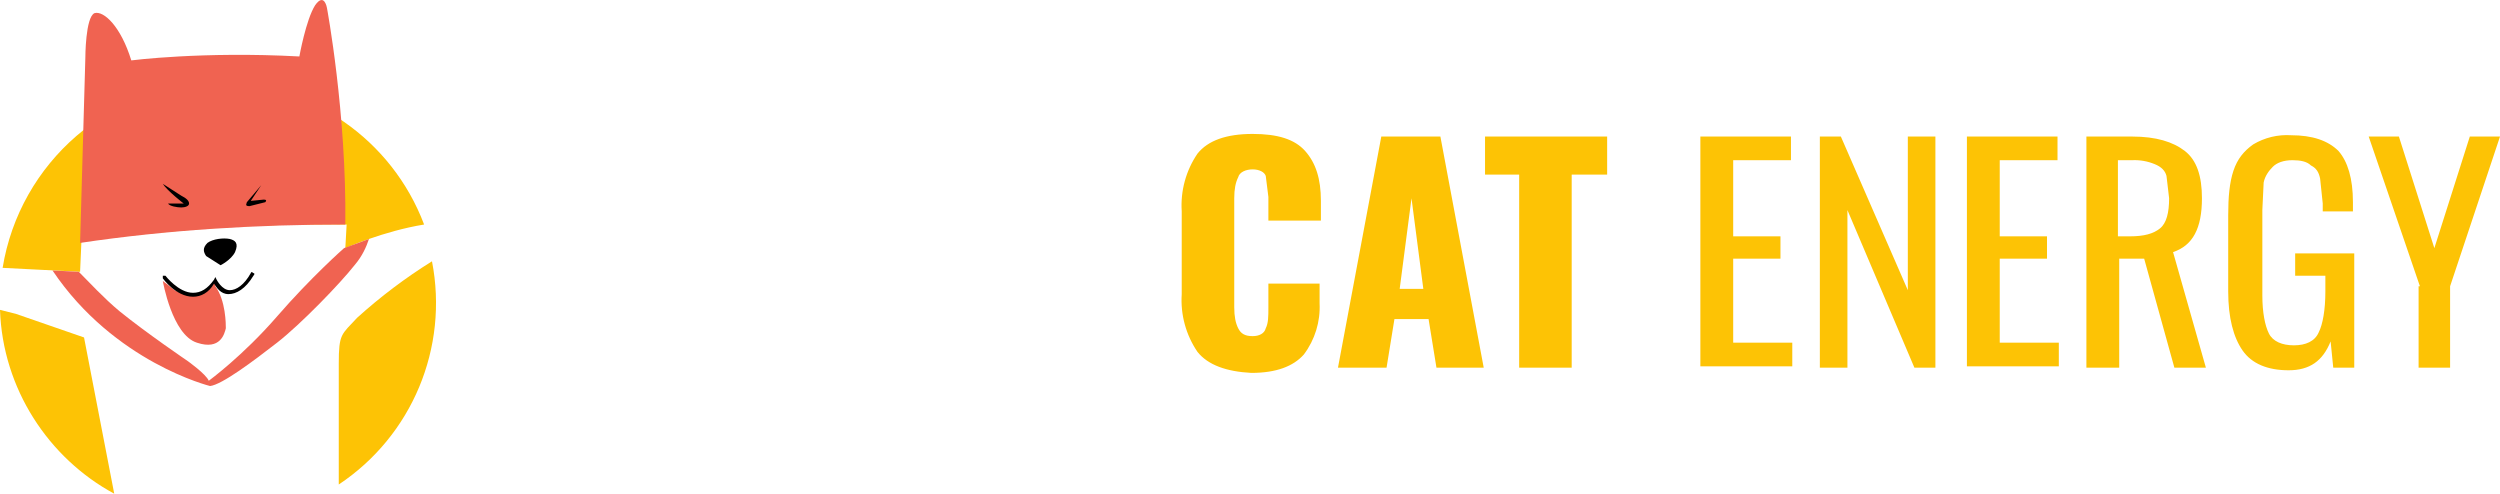
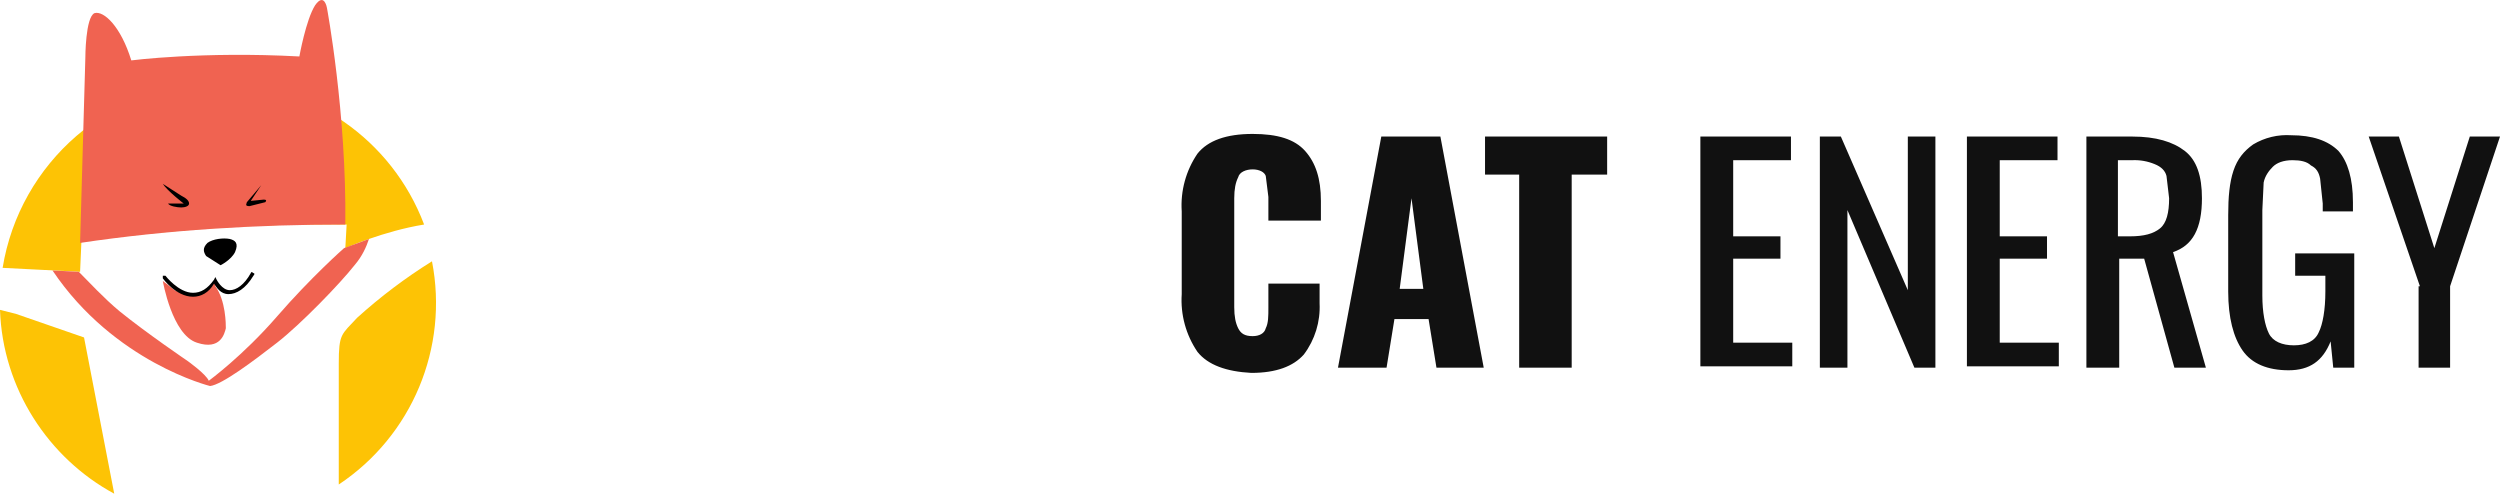
<svg xmlns="http://www.w3.org/2000/svg" id="Layer_2" viewBox="0 0 190.4 37.6">
  <style>.st0{fill:#fdc305}.st1{fill:#f06351}</style>
  <path class="st0" d="M6.1 20.7l.1-2.3c6.7-.9 13.4-1.4 20.2-1.3l-.1 1.8s2.9-1.3 6-1.8A16.7 16.7 0 0 0 16.7 6.3C8.4 6.3 1.5 12.4.2 20.4l5.9.3zM27.2 24.2c-1.2 1.3-1.4 1.2-1.4 3.5v9.2a16.6 16.6 0 0 0 7.1-17 40.3 40.3 0 0 0-5.7 4.3zM6.4 25.7l-5.2-1.8-1.2-.3c.2 6 3.7 11.3 8.7 14L6.4 25.7z" />
  <path class="st1" d="M26.3 17.1C26.4 8.6 24.9.6 24.9.6s-.2-1.2-.9-.2c-.7 1.1-1.2 3.9-1.2 3.9-7.4-.4-12.8.3-12.8.3C9.2 2 7.9.8 7.2 1c-.7.3-.7 3.4-.7 3.4l-.4 14.1c6.7-1 13.5-1.4 20.2-1.4z" />
  <path d="M12.4 14l1.4.9c.4.2.6.4.6.6 0 .2-.3.3-.6.3s-.9-.1-1-.3H14c.1.1-1.3-1-1.6-1.5zM19.9 14.1l-1.1 1.3c0 .1-.2.3.2.3l1.2-.3c.1-.1.1-.2-.1-.2l-1 .1.8-1.2s.1-.1 0 0zM16.8 20.2s.8-.4 1.1-1c.3-.7 0-.9-.4-1-.5-.1-1.3 0-1.7.3-.4.4-.3.7-.1 1l1.1.7z" />
  <path class="st1" d="M16.3 21.5s-.2.4-.5.6c-.2.2-.6.4-1 .4-.6 0-1.1-.2-1.5-.4l-.5-.4-.4-.3s.7 4.1 2.6 4.7c1.8.6 2.1-.7 2.2-1.1 0-.3 0-2.1-.8-3.2.1-.4 0-.2-.1-.3z" />
  <path d="M14.7 22.6c-1.3 0-2.3-1.4-2.3-1.4V21h.2s1 1.3 2.1 1.3c.6 0 1.1-.3 1.6-1l.1-.2.1.2s.4.8 1 .8c.5 0 1.1-.4 1.6-1.3 0-.1.1-.1.2 0 .1 0 .1.1 0 .2-.6 1-1.3 1.4-1.9 1.4-.6 0-.9-.5-1.1-.8-.4.7-1 1-1.6 1z" />
  <path class="st1" d="M26.2 18.9s-2.5 2.2-5.1 5.2-5.2 4.9-5.2 4.9c-.2-.5-1.6-1.5-1.6-1.5s-3.1-2.1-5.2-3.8c-1.2-1-2.3-2.2-3.1-3l-2-.1c4.7 7 12 8.8 12 8.8.9-.1 3.3-1.9 5.1-3.3 1.8-1.4 4.8-4.5 5.9-5.9.6-.7.9-1.4 1.1-2l-1.9.7z" />
  <g>
-     <path class="st0" d="M1.2 16.6A7 7 0 0 1 0 12.2V5.9a7 7 0 0 1 1.2-4.4C2 .5 3.4 0 5.4 0c1.9 0 3.2.4 4 1.3.8.9 1.2 2.1 1.2 3.8v1.5h-4V4.8l-.2-1.6c-.1-.3-.5-.5-1-.5s-1 .2-1.1.6c-.2.4-.3.9-.3 1.6v8.3c0 .7.1 1.2.3 1.6.2.4.5.6 1.1.6.5 0 .9-.2 1-.6.2-.4.2-.9.2-1.6v-1.8h3.9v1.5a6 6 0 0 1-1.2 3.9c-.8.9-2.1 1.4-4 1.4-1.9-.1-3.3-.6-4.1-1.6zM15.2.2h4.5L23 17.8h-3.6l-.6-3.7h-2.6l-.6 3.7h-3.7L15.2.2zm3.2 11.6l-.9-6.9-.9 6.9h1.8zM25.8 3.1h-2.7V.2h9.3v2.9h-2.7v14.7h-4V3.1zM39.5.2h6.9V2H42v5.8h3.6v1.7H42v6.4h4.5v1.8h-7V.2zM48.5.2h1.7l5.1 11.7V.2h2.1v17.6h-1.6l-5.1-12v12h-2.1V.2zM59.8.2h6.9V2h-4.4v5.8h3.6v1.7h-3.6v6.4h4.5v1.8h-7V.2zM68.8.2h3.6c1.8 0 3.1.4 4 1.1s1.3 1.9 1.3 3.6c0 2.3-.7 3.6-2.2 4.1l2.5 8.8h-2.4l-2.3-8.3h-1.9v8.3h-2.5V.2zm3.4 7.6c1.1 0 1.8-.2 2.3-.6.5-.4.7-1.2.7-2.3L75 3.2c-.1-.4-.4-.7-.9-.9a4 4 0 0 0-1.7-.3h-1.1v5.8h.9zM80.8 16.5c-.7-1-1.1-2.5-1.1-4.5V6.2c0-1.4.1-2.5.4-3.4.3-.9.8-1.5 1.5-2a5 5 0 0 1 2.9-.7c1.6 0 2.8.4 3.6 1.2.7.8 1.1 2.1 1.1 3.9v.7h-2.3v-.6l-.2-1.9c-.1-.5-.3-.8-.7-1-.3-.3-.8-.4-1.4-.4-.7 0-1.2.2-1.5.5-.3.3-.6.7-.7 1.2l-.1 2.1v6.5c0 1.3.2 2.3.5 2.9.3.6 1 .9 1.9.9.9 0 1.6-.3 1.9-1 .3-.6.5-1.7.5-3.1v-1.2h-2.3V9.1h4.5v8.7h-1.6l-.2-2c-.6 1.5-1.6 2.2-3.2 2.2s-2.8-.5-3.5-1.5zM94.3 11.6L90.4.2h2.3l2.7 8.5L98.1.2h2.3l-3.8 11.4v6.2h-2.4v-6.2z" fill="#111" transform="translate(90 10.2)" />
+     <path d="M1.2 16.6A7 7 0 0 1 0 12.2V5.9a7 7 0 0 1 1.2-4.4C2 .5 3.4 0 5.4 0c1.9 0 3.2.4 4 1.3.8.9 1.2 2.1 1.2 3.8v1.5h-4V4.8l-.2-1.6c-.1-.3-.5-.5-1-.5s-1 .2-1.1.6c-.2.4-.3.9-.3 1.6v8.3c0 .7.1 1.2.3 1.6.2.4.5.6 1.1.6.5 0 .9-.2 1-.6.2-.4.2-.9.2-1.6v-1.8h3.9v1.5a6 6 0 0 1-1.2 3.9c-.8.9-2.1 1.4-4 1.4-1.9-.1-3.3-.6-4.1-1.6zM15.2.2h4.5L23 17.8h-3.6l-.6-3.7h-2.6l-.6 3.7h-3.7L15.2.2zm3.2 11.6l-.9-6.9-.9 6.9h1.8zM25.8 3.1h-2.7V.2h9.3v2.9h-2.7v14.7h-4V3.1zM39.5.2h6.9V2H42v5.8h3.6v1.7H42v6.4h4.5v1.8h-7V.2zM48.5.2h1.7l5.1 11.7V.2h2.1v17.6h-1.6l-5.1-12v12h-2.1V.2zM59.8.2h6.9V2h-4.4v5.8h3.6v1.7h-3.6v6.4h4.5v1.8h-7V.2zM68.8.2h3.6c1.8 0 3.1.4 4 1.1s1.3 1.9 1.3 3.6c0 2.3-.7 3.6-2.2 4.1l2.5 8.8h-2.4l-2.3-8.3h-1.9v8.3h-2.5V.2zm3.4 7.6c1.1 0 1.8-.2 2.3-.6.5-.4.7-1.2.7-2.3L75 3.2c-.1-.4-.4-.7-.9-.9a4 4 0 0 0-1.7-.3h-1.1v5.8h.9zM80.8 16.5c-.7-1-1.1-2.5-1.1-4.5V6.2c0-1.4.1-2.5.4-3.4.3-.9.8-1.5 1.5-2a5 5 0 0 1 2.9-.7c1.6 0 2.8.4 3.6 1.2.7.8 1.1 2.1 1.1 3.9v.7h-2.3v-.6l-.2-1.9c-.1-.5-.3-.8-.7-1-.3-.3-.8-.4-1.4-.4-.7 0-1.2.2-1.5.5-.3.3-.6.7-.7 1.2l-.1 2.1v6.5c0 1.3.2 2.3.5 2.9.3.6 1 .9 1.9.9.9 0 1.6-.3 1.9-1 .3-.6.5-1.7.5-3.1v-1.2h-2.3V9.1h4.5v8.7h-1.6l-.2-2c-.6 1.5-1.6 2.2-3.2 2.2s-2.8-.5-3.5-1.5zM94.3 11.6L90.4.2h2.3l2.7 8.5L98.1.2h2.3l-3.8 11.4v6.2h-2.4v-6.2z" fill="#111" transform="translate(90 10.2)" />
  </g>
</svg>
